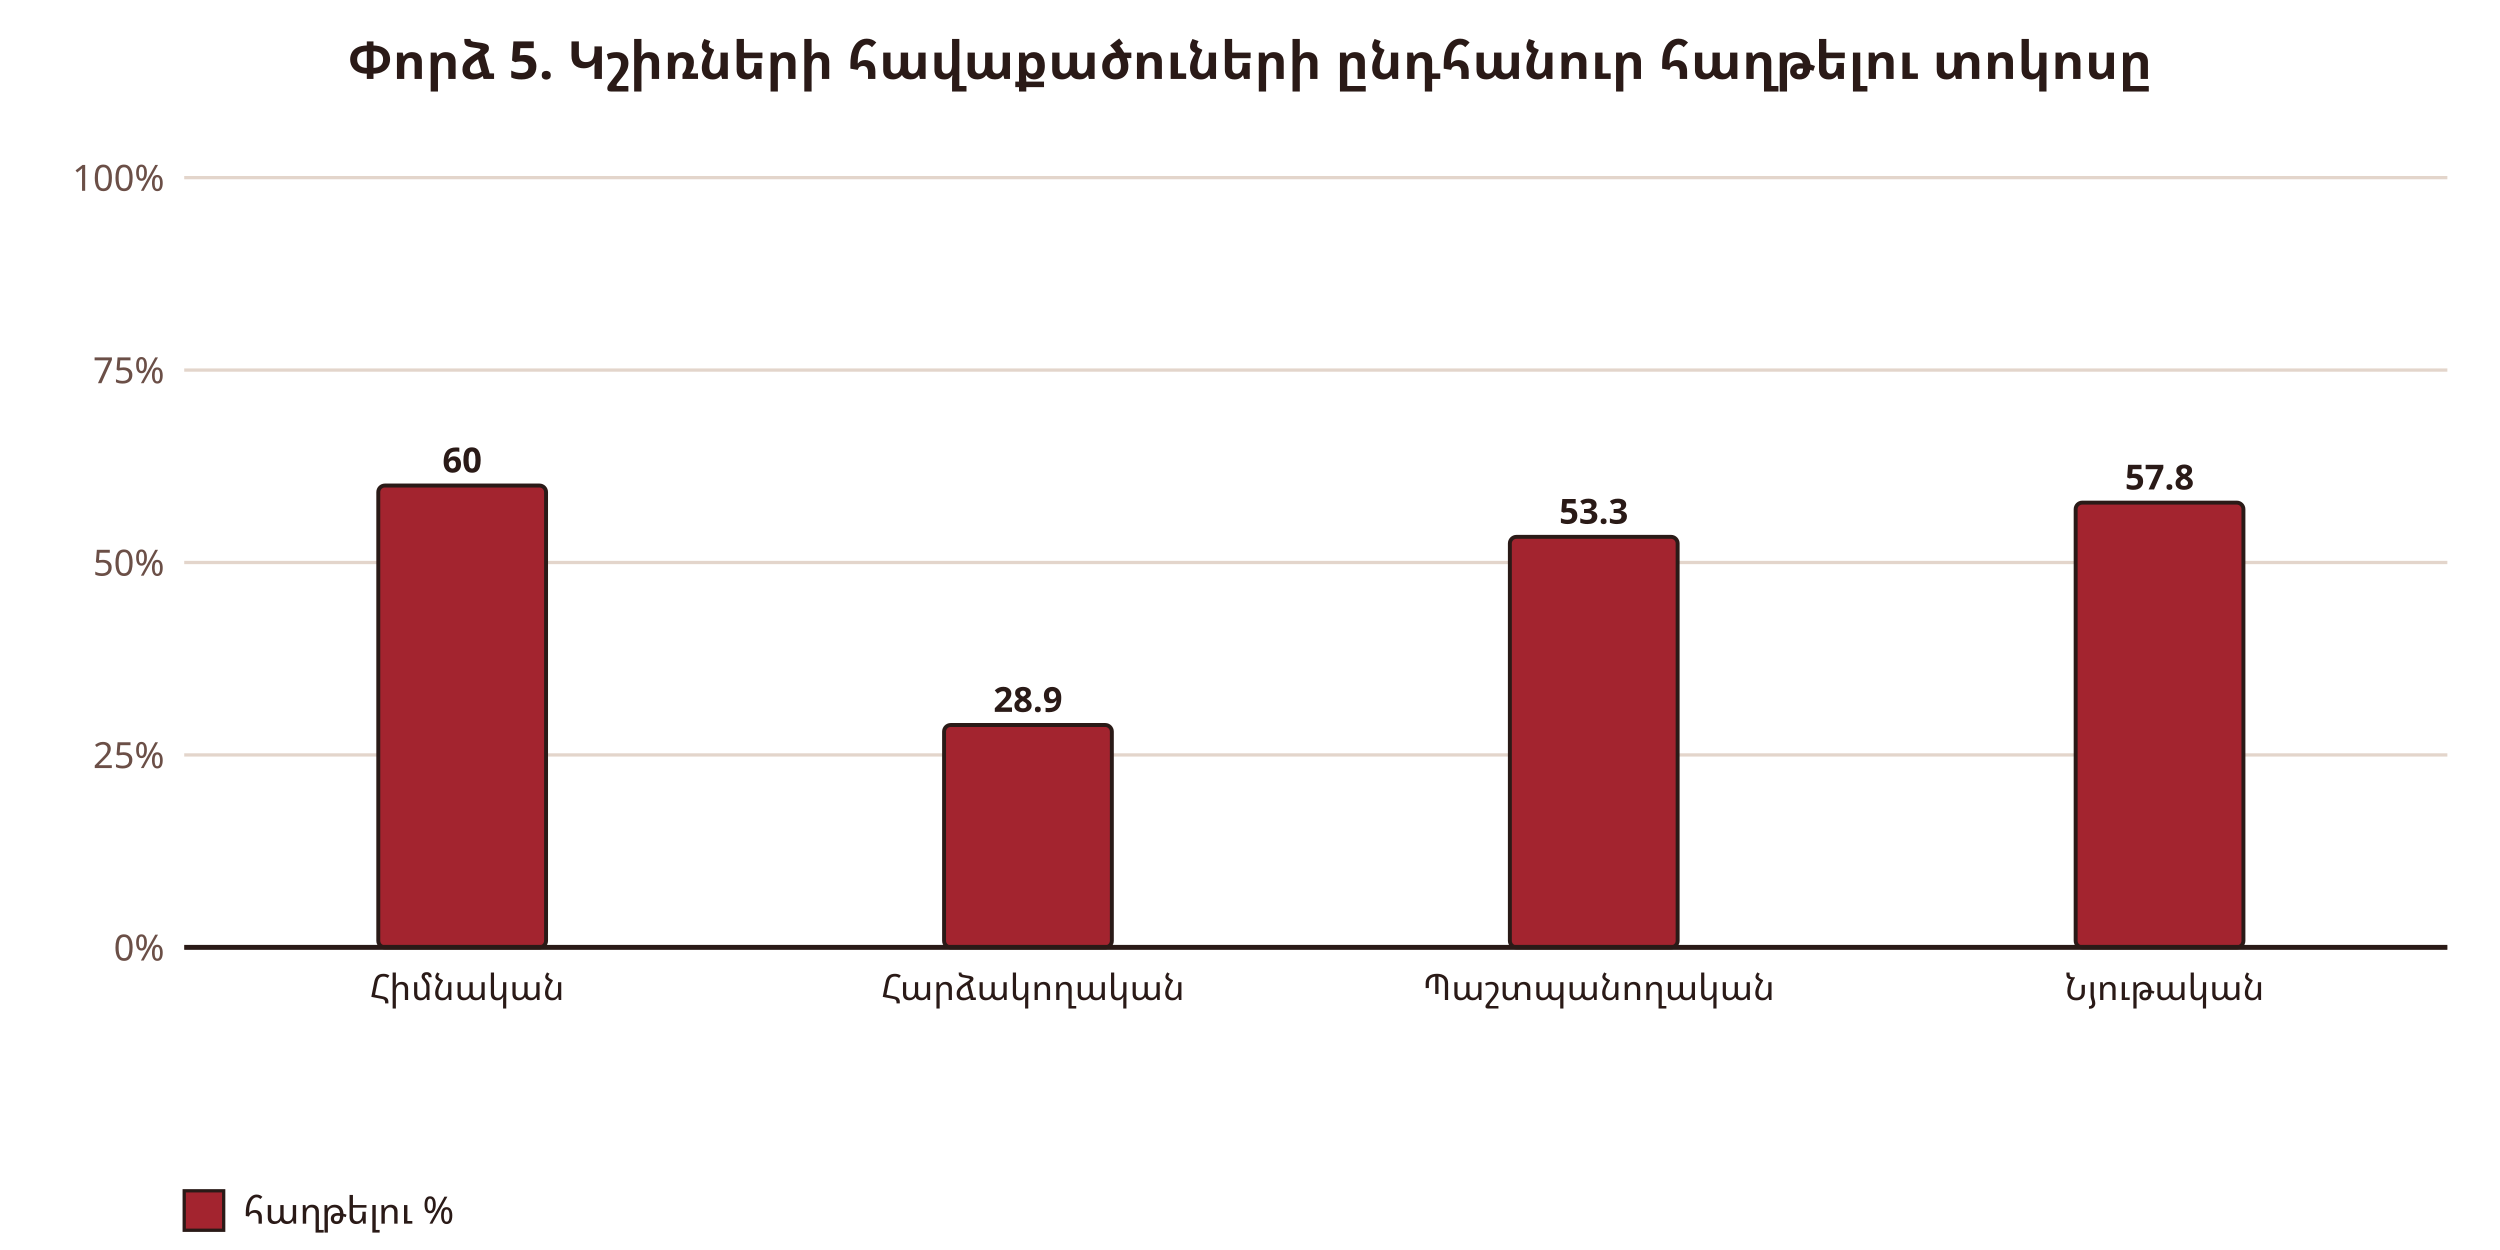
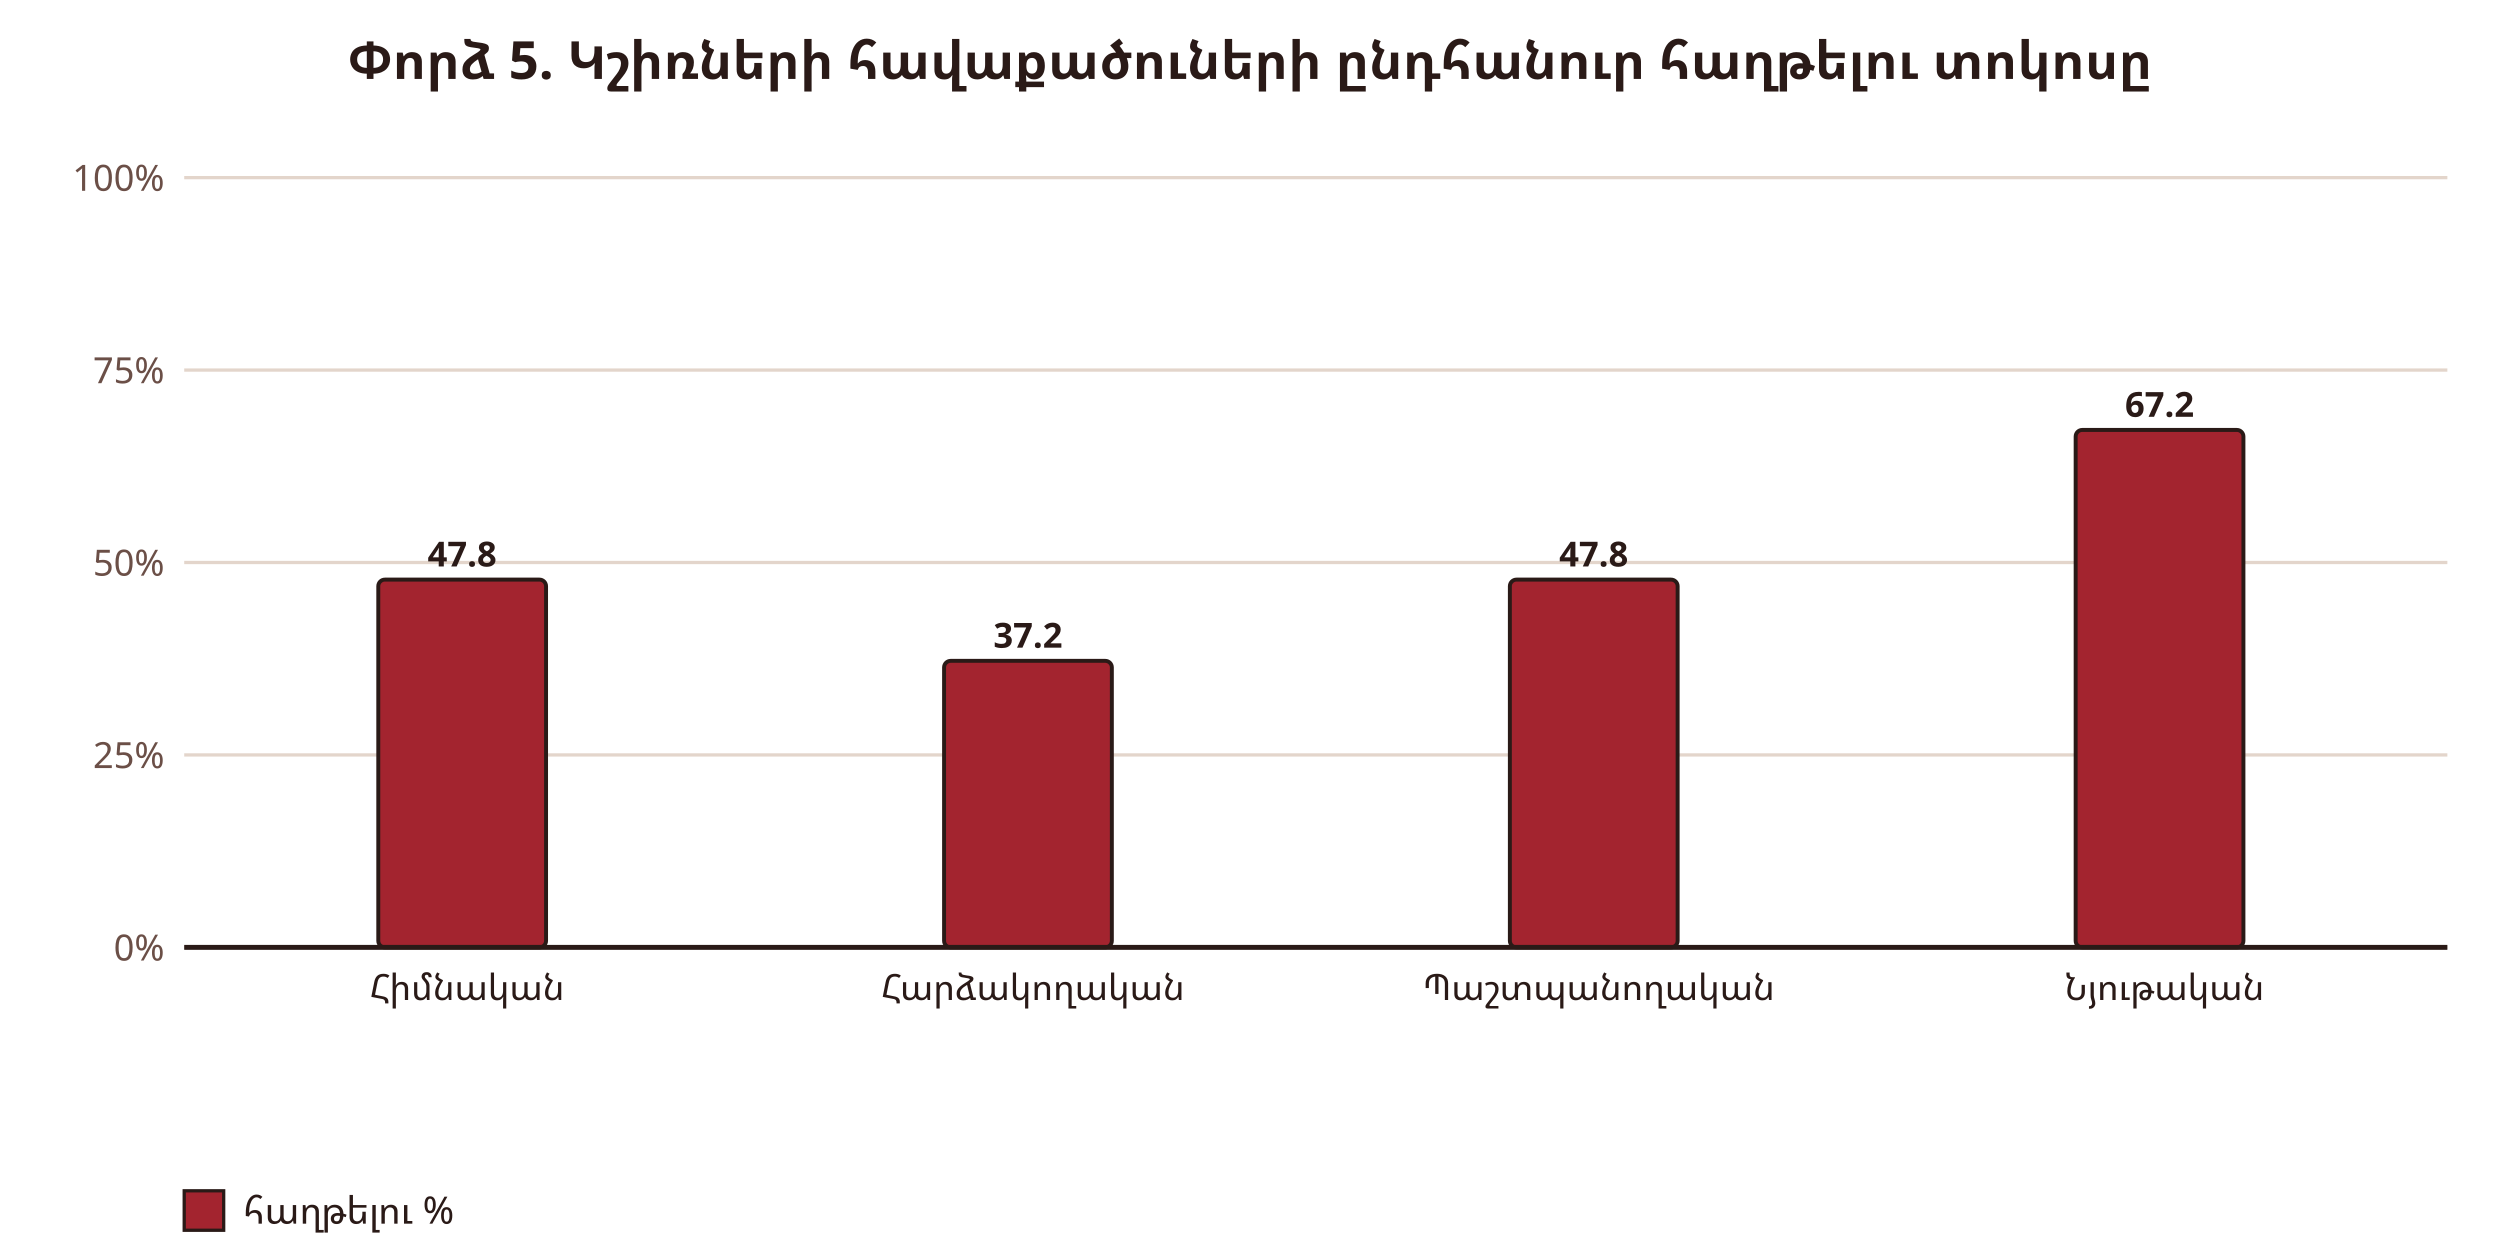
<svg xmlns="http://www.w3.org/2000/svg" viewBox="0 0 760 380" font-family="'Noto Sans Armenian','Segoe UI',sans-serif">
  <rect width="760" height="380" fill="#fff" />
  <text x="380" y="24" text-anchor="middle" font-size="16" font-weight="700" fill="#2a1a17">Փորձ 5. Կշիռների հավաքածուների ընդհանուր հաղթելու տոկոսը</text>
  <line x1="56" x2="744" y1="288" y2="288" stroke="#e3d5cb" />
  <text x="50" y="292" text-anchor="end" font-size="11" fill="#6b4f47">0%</text>
  <line x1="56" x2="744" y1="229.5" y2="229.5" stroke="#e3d5cb" />
  <text x="50" y="233.5" text-anchor="end" font-size="11" fill="#6b4f47">25%</text>
  <line x1="56" x2="744" y1="171" y2="171" stroke="#e3d5cb" />
  <text x="50" y="175" text-anchor="end" font-size="11" fill="#6b4f47">50%</text>
  <line x1="56" x2="744" y1="112.5" y2="112.5" stroke="#e3d5cb" />
  <text x="50" y="116.5" text-anchor="end" font-size="11" fill="#6b4f47">75%</text>
  <line x1="56" x2="744" y1="54" y2="54" stroke="#e3d5cb" />
  <text x="50" y="58" text-anchor="end" font-size="11" fill="#6b4f47">100%</text>
-   <rect x="115" y="147.6" width="51" height="140.4" fill="#a3242f" stroke="#2a1a17" stroke-width="1.2" rx="2" />
-   <text x="140.5" y="143.6" text-anchor="middle" font-size="10.5" font-weight="700" fill="#2a1a17">60</text>
+   <rect x="115" y="176.2" width="51" height="111.8" fill="#a3242f" stroke="#2a1a17" stroke-width="1.2" rx="2" />
+   <text x="140.5" y="172.2" text-anchor="middle" font-size="10.5" font-weight="700" fill="#2a1a17">47.8</text>
  <text x="142" y="304" text-anchor="middle" font-size="11" fill="#2a1a17">Հիմնական</text>
-   <rect x="287" y="220.4" width="51" height="67.6" fill="#a3242f" stroke="#2a1a17" stroke-width="1.2" rx="2" />
-   <text x="312.5" y="216.4" text-anchor="middle" font-size="10.5" font-weight="700" fill="#2a1a17">28.9</text>
+   <rect x="287" y="200.9" width="51" height="87.1" fill="#a3242f" stroke="#2a1a17" stroke-width="1.2" rx="2" />
+   <text x="312.5" y="196.9" text-anchor="middle" font-size="10.5" font-weight="700" fill="#2a1a17">37.2</text>
  <text x="314" y="304" text-anchor="middle" font-size="11" fill="#2a1a17">Հարձակողական</text>
-   <rect x="459" y="163.2" width="51" height="124.8" fill="#a3242f" stroke="#2a1a17" stroke-width="1.2" rx="2" />
-   <text x="484.5" y="159.2" text-anchor="middle" font-size="10.5" font-weight="700" fill="#2a1a17">53.3</text>
+   <rect x="459" y="176.2" width="51" height="111.8" fill="#a3242f" stroke="#2a1a17" stroke-width="1.2" rx="2" />
+   <text x="484.5" y="172.2" text-anchor="middle" font-size="10.5" font-weight="700" fill="#2a1a17">47.8</text>
  <text x="486" y="304" text-anchor="middle" font-size="11" fill="#2a1a17">Պաշտպանողական</text>
-   <rect x="631" y="152.8" width="51" height="135.2" fill="#a3242f" stroke="#2a1a17" stroke-width="1.2" rx="2" />
-   <text x="656.5" y="148.8" text-anchor="middle" font-size="10.5" font-weight="700" fill="#2a1a17">57.8</text>
+   <rect x="631" y="130.7" width="51" height="157.3" fill="#a3242f" stroke="#2a1a17" stroke-width="1.2" rx="2" />
+   <text x="656.5" y="126.7" text-anchor="middle" font-size="10.5" font-weight="700" fill="#2a1a17">67.2</text>
  <text x="658" y="304" text-anchor="middle" font-size="11" fill="#2a1a17">Նյութական</text>
  <rect x="56" y="362" width="12" height="12" fill="#a3242f" stroke="#2a1a17" />
  <text x="74" y="372" font-size="11.5" fill="#2a1a17">հաղթելու %</text>
  <line x1="56" x2="744" y1="288" y2="288" stroke="#2a1a17" stroke-width="1.5" />
</svg>
